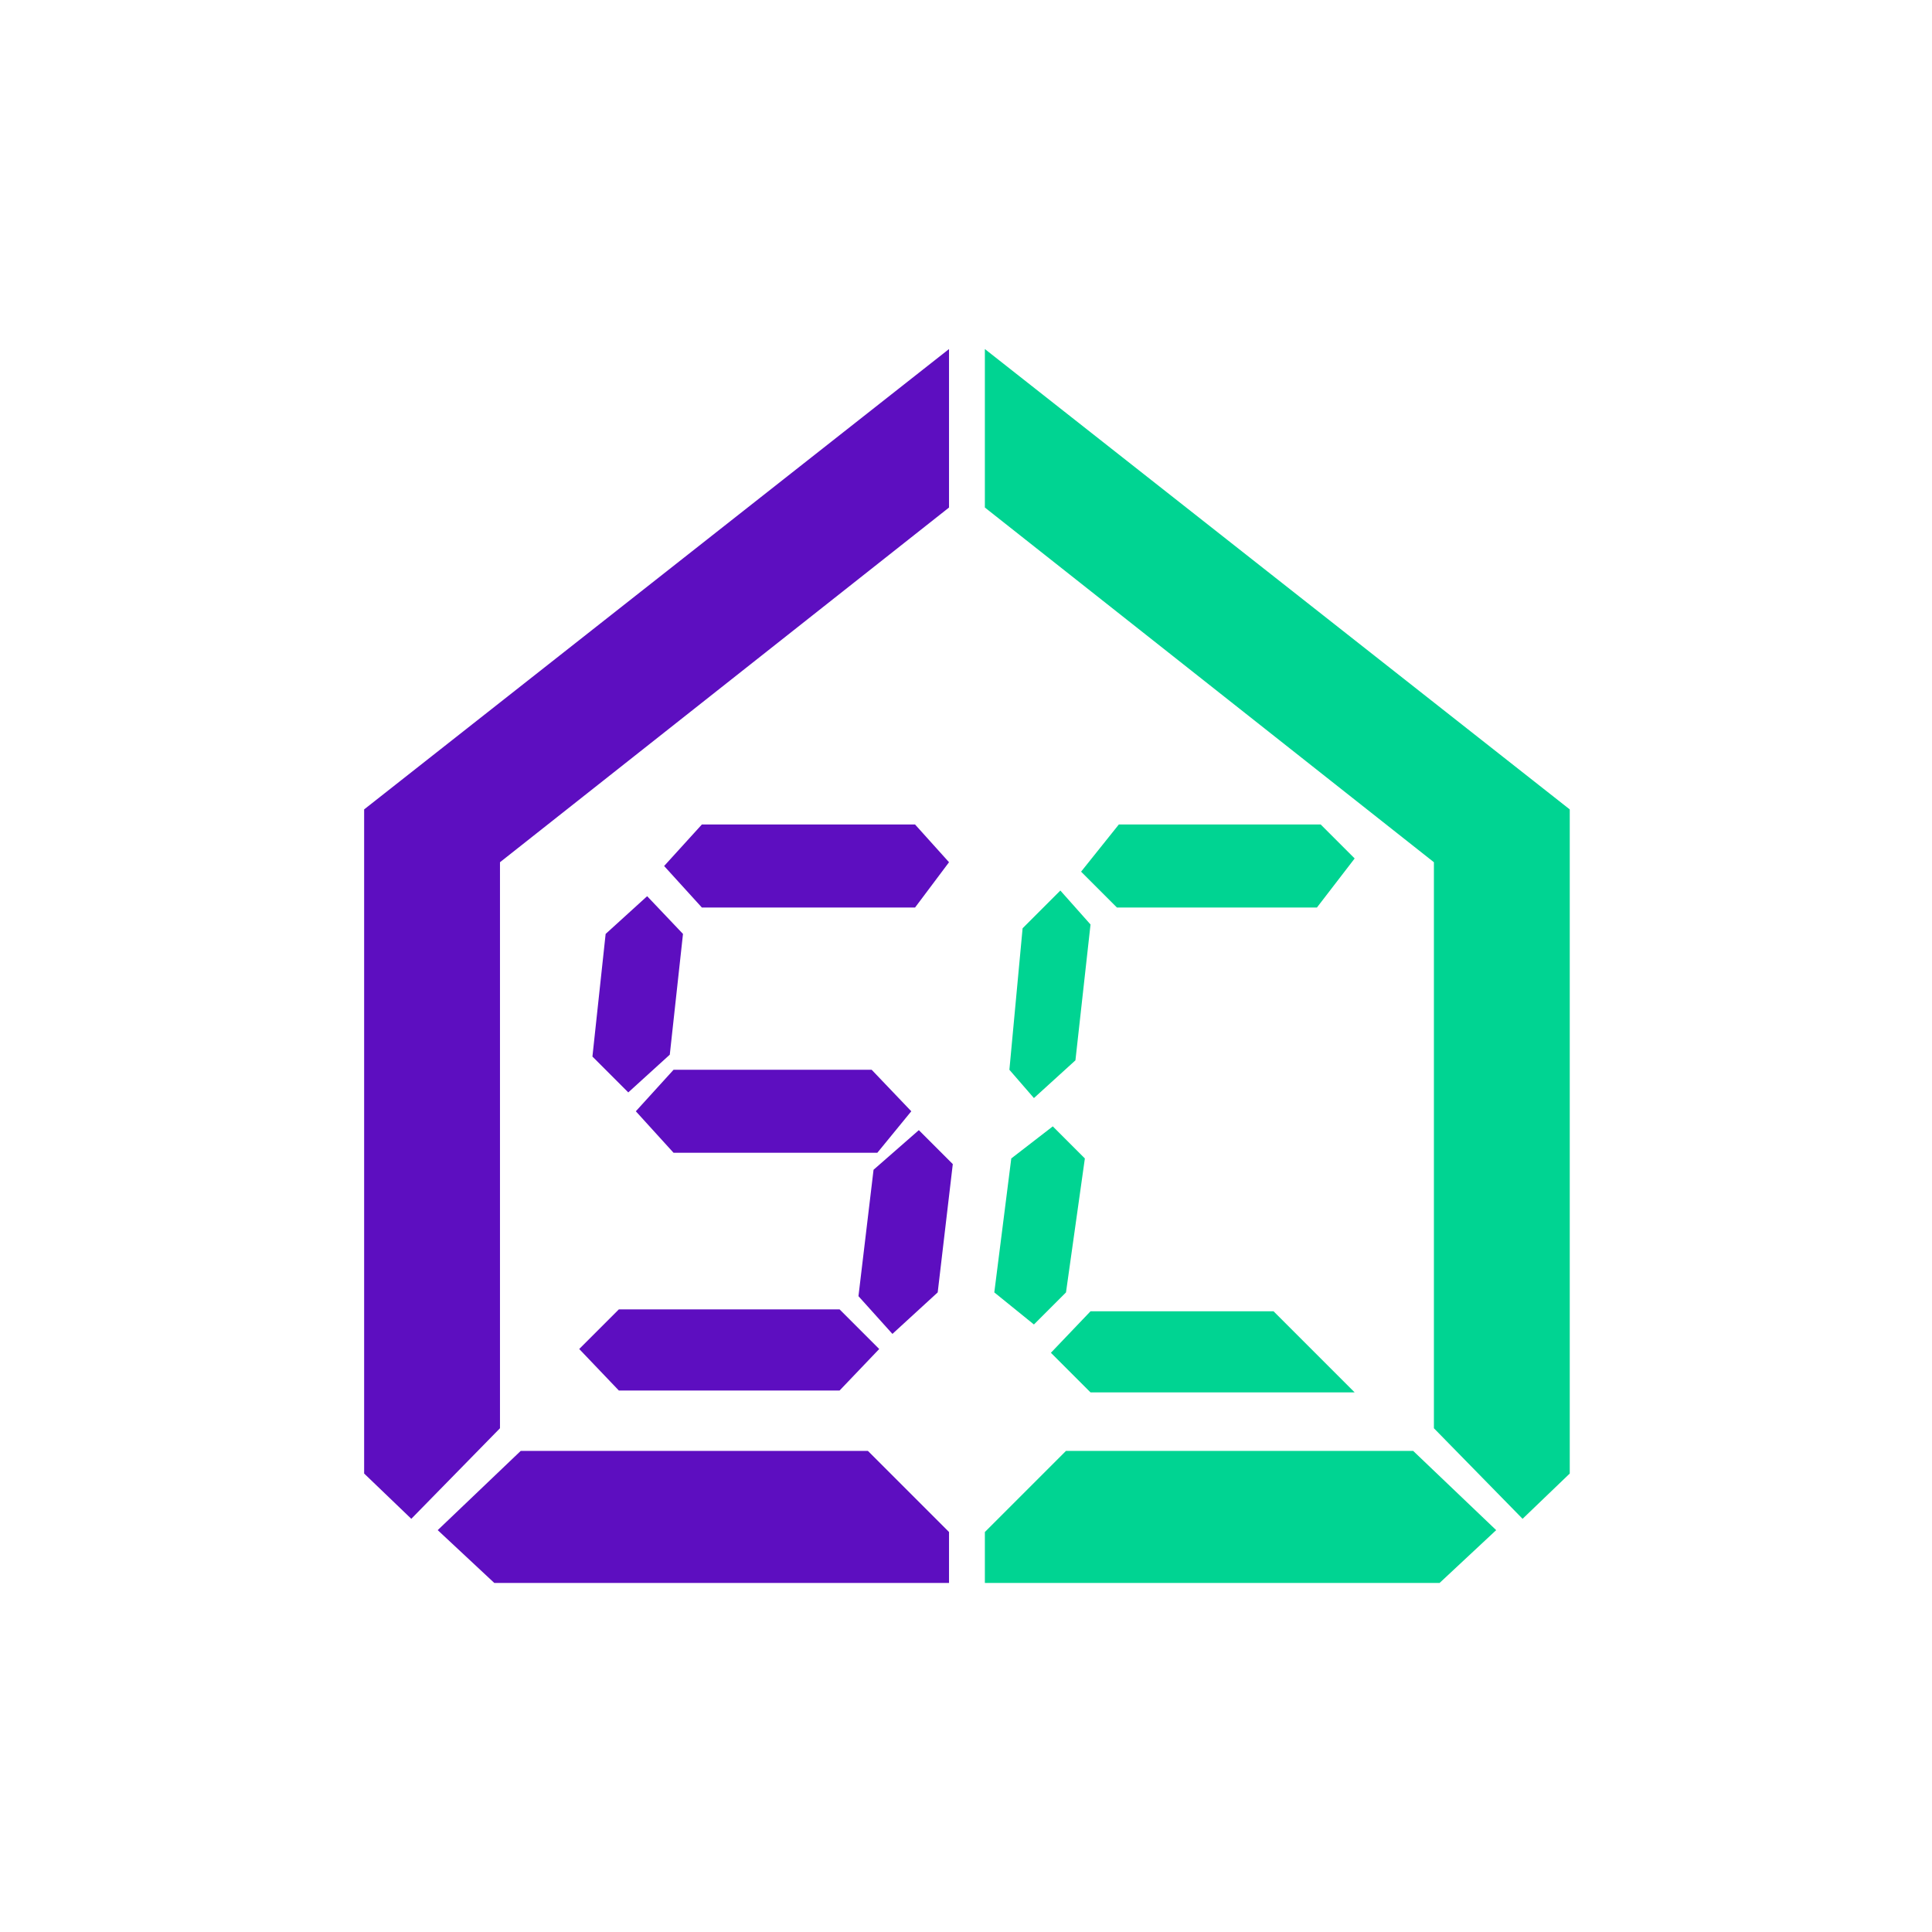
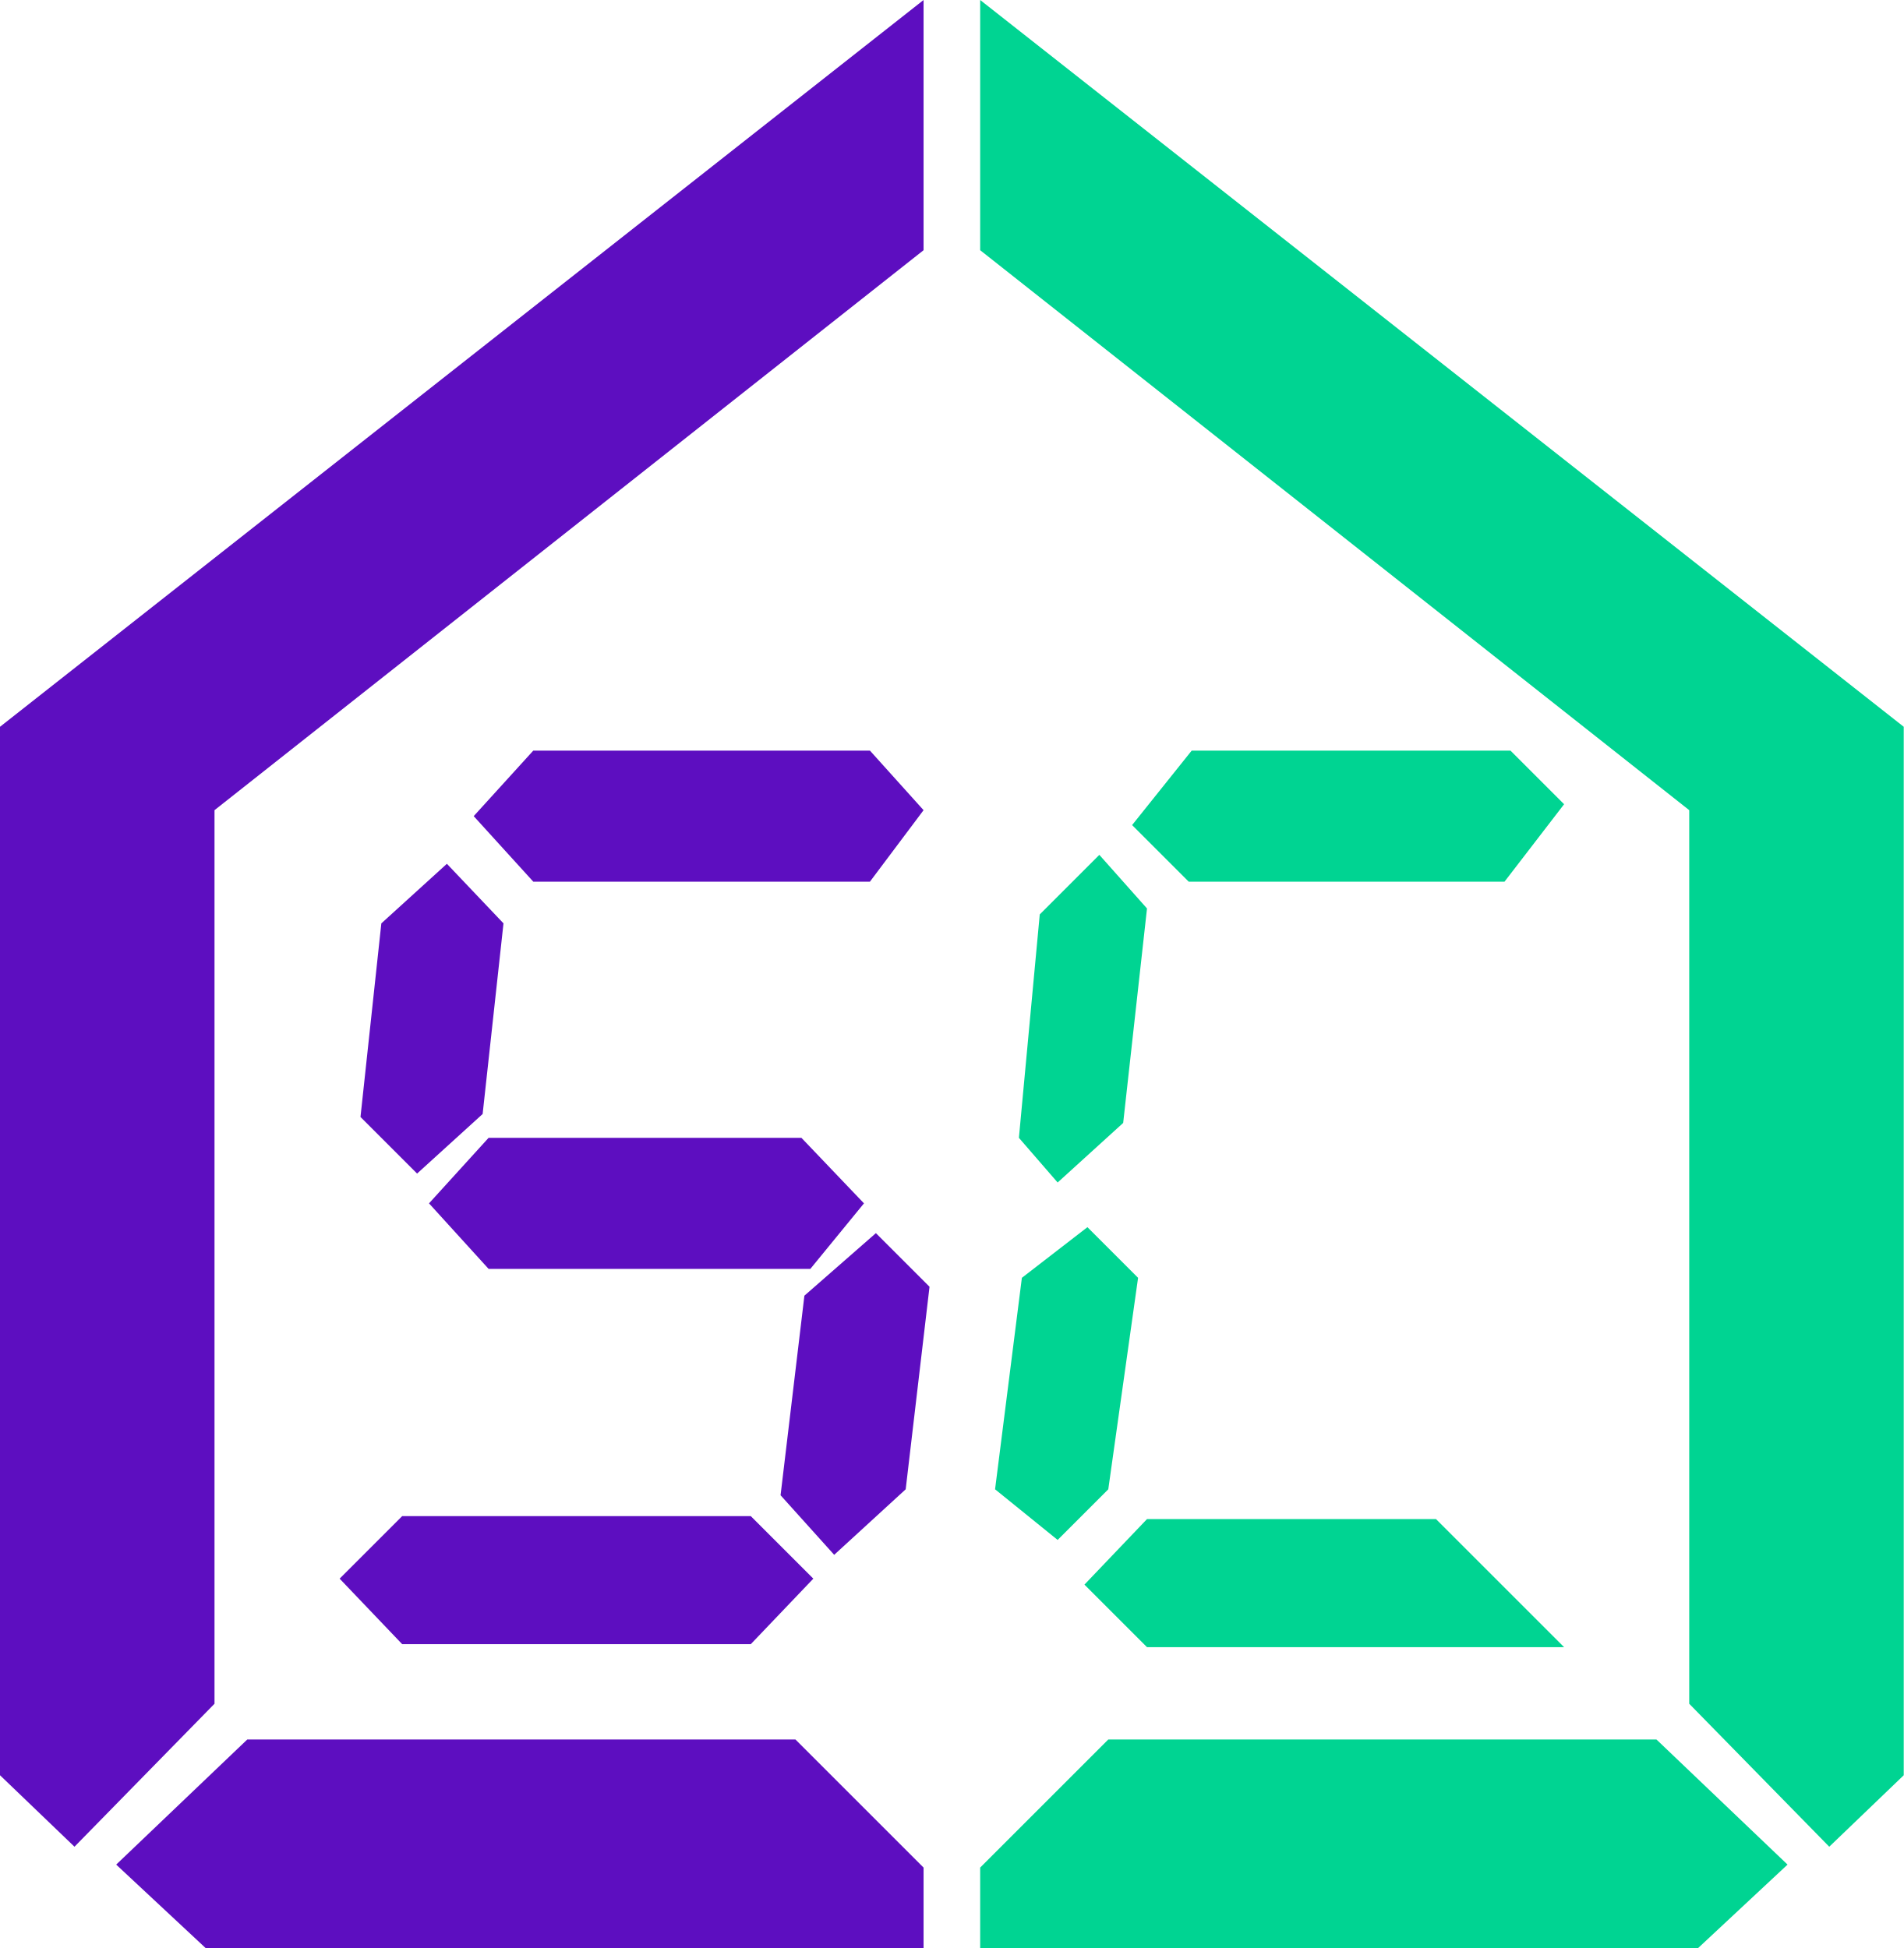
- <svg xmlns="http://www.w3.org/2000/svg" viewBox="0 -117 1024 1024" width="2048" height="2048">
+ <svg xmlns="http://www.w3.org/2000/svg" viewBox="193 68 639 654" width="1278" height="1308">
  <g id="frame-left" fill="#5d0ec0">
    <polygon points="503,68 503,152 265,340 265,640 218,688 193,664 193,312" />
    <polygon points="276,652 460,652 503,695 503,722 262,722 232,694" />
  </g>
  <g id="frame-right" fill="#00d492" transform="translate(1025 0) scale(-1 1)">
    <polygon points="503,68 503,152 265,340 265,640 218,688 193,664 193,312" />
    <polygon points="276,652 460,652 503,695 503,722 262,722 232,694" />
  </g>
  <g id="letter-S" fill="#5d0ec0">
    <polygon points="372,320 485,320 503,340 485,364 372,364 352,342" />
    <polygon points="343,358 362,378 355,442 333,462 314,443 321,378" />
    <polygon points="357,450 462,450 483,472 465,494 357,494 337,472" />
    <polygon points="487,482 505,500 497,568 473,590 455,570 463,503" />
    <polygon points="328,577 445,577 466,598 445,620 328,620 307,598" />
  </g>
  <g id="letter-C" fill="#00d492">
    <polygon points="593,320 700,320 718,338 698,364 592,364 573,345" />
    <polygon points="562,355 578,373 570,445 548,465 535,450 542,375" />
    <polygon points="558,480 575,497 565,568 548,585 527,568 536,497" />
    <polygon points="578,578 675,578 718,621 578,621 557,600" />
  </g>
</svg>
